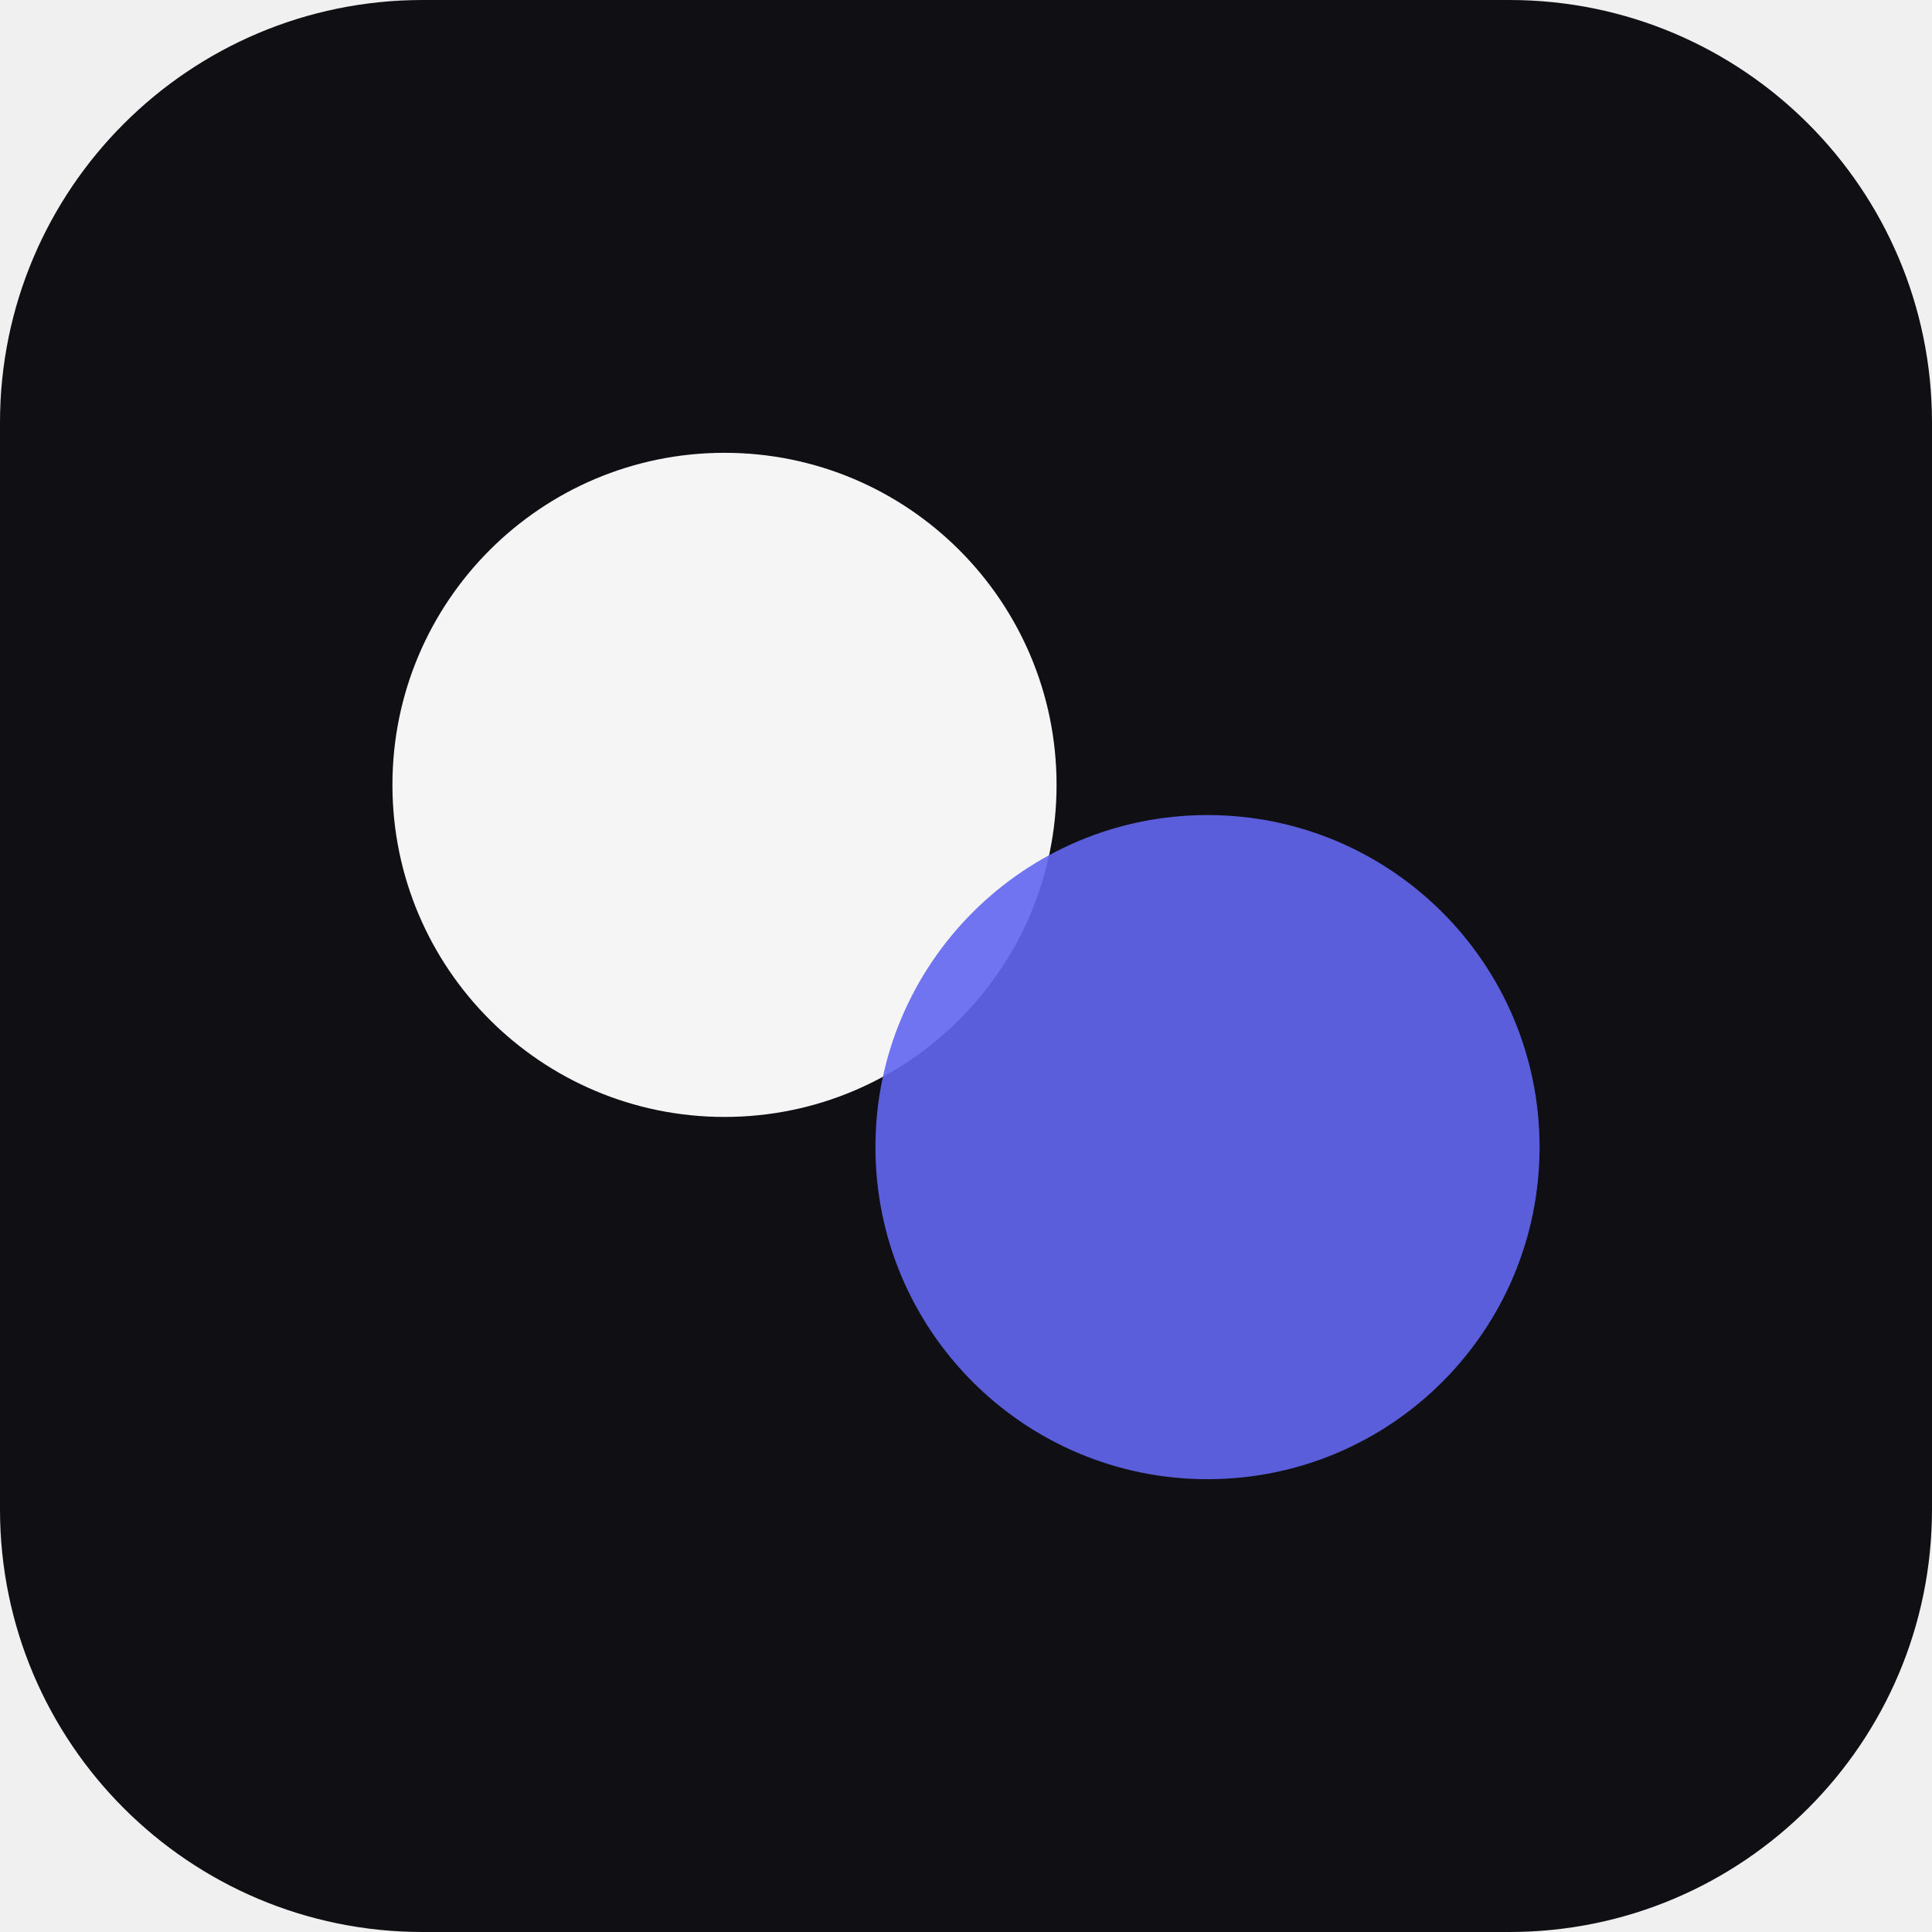
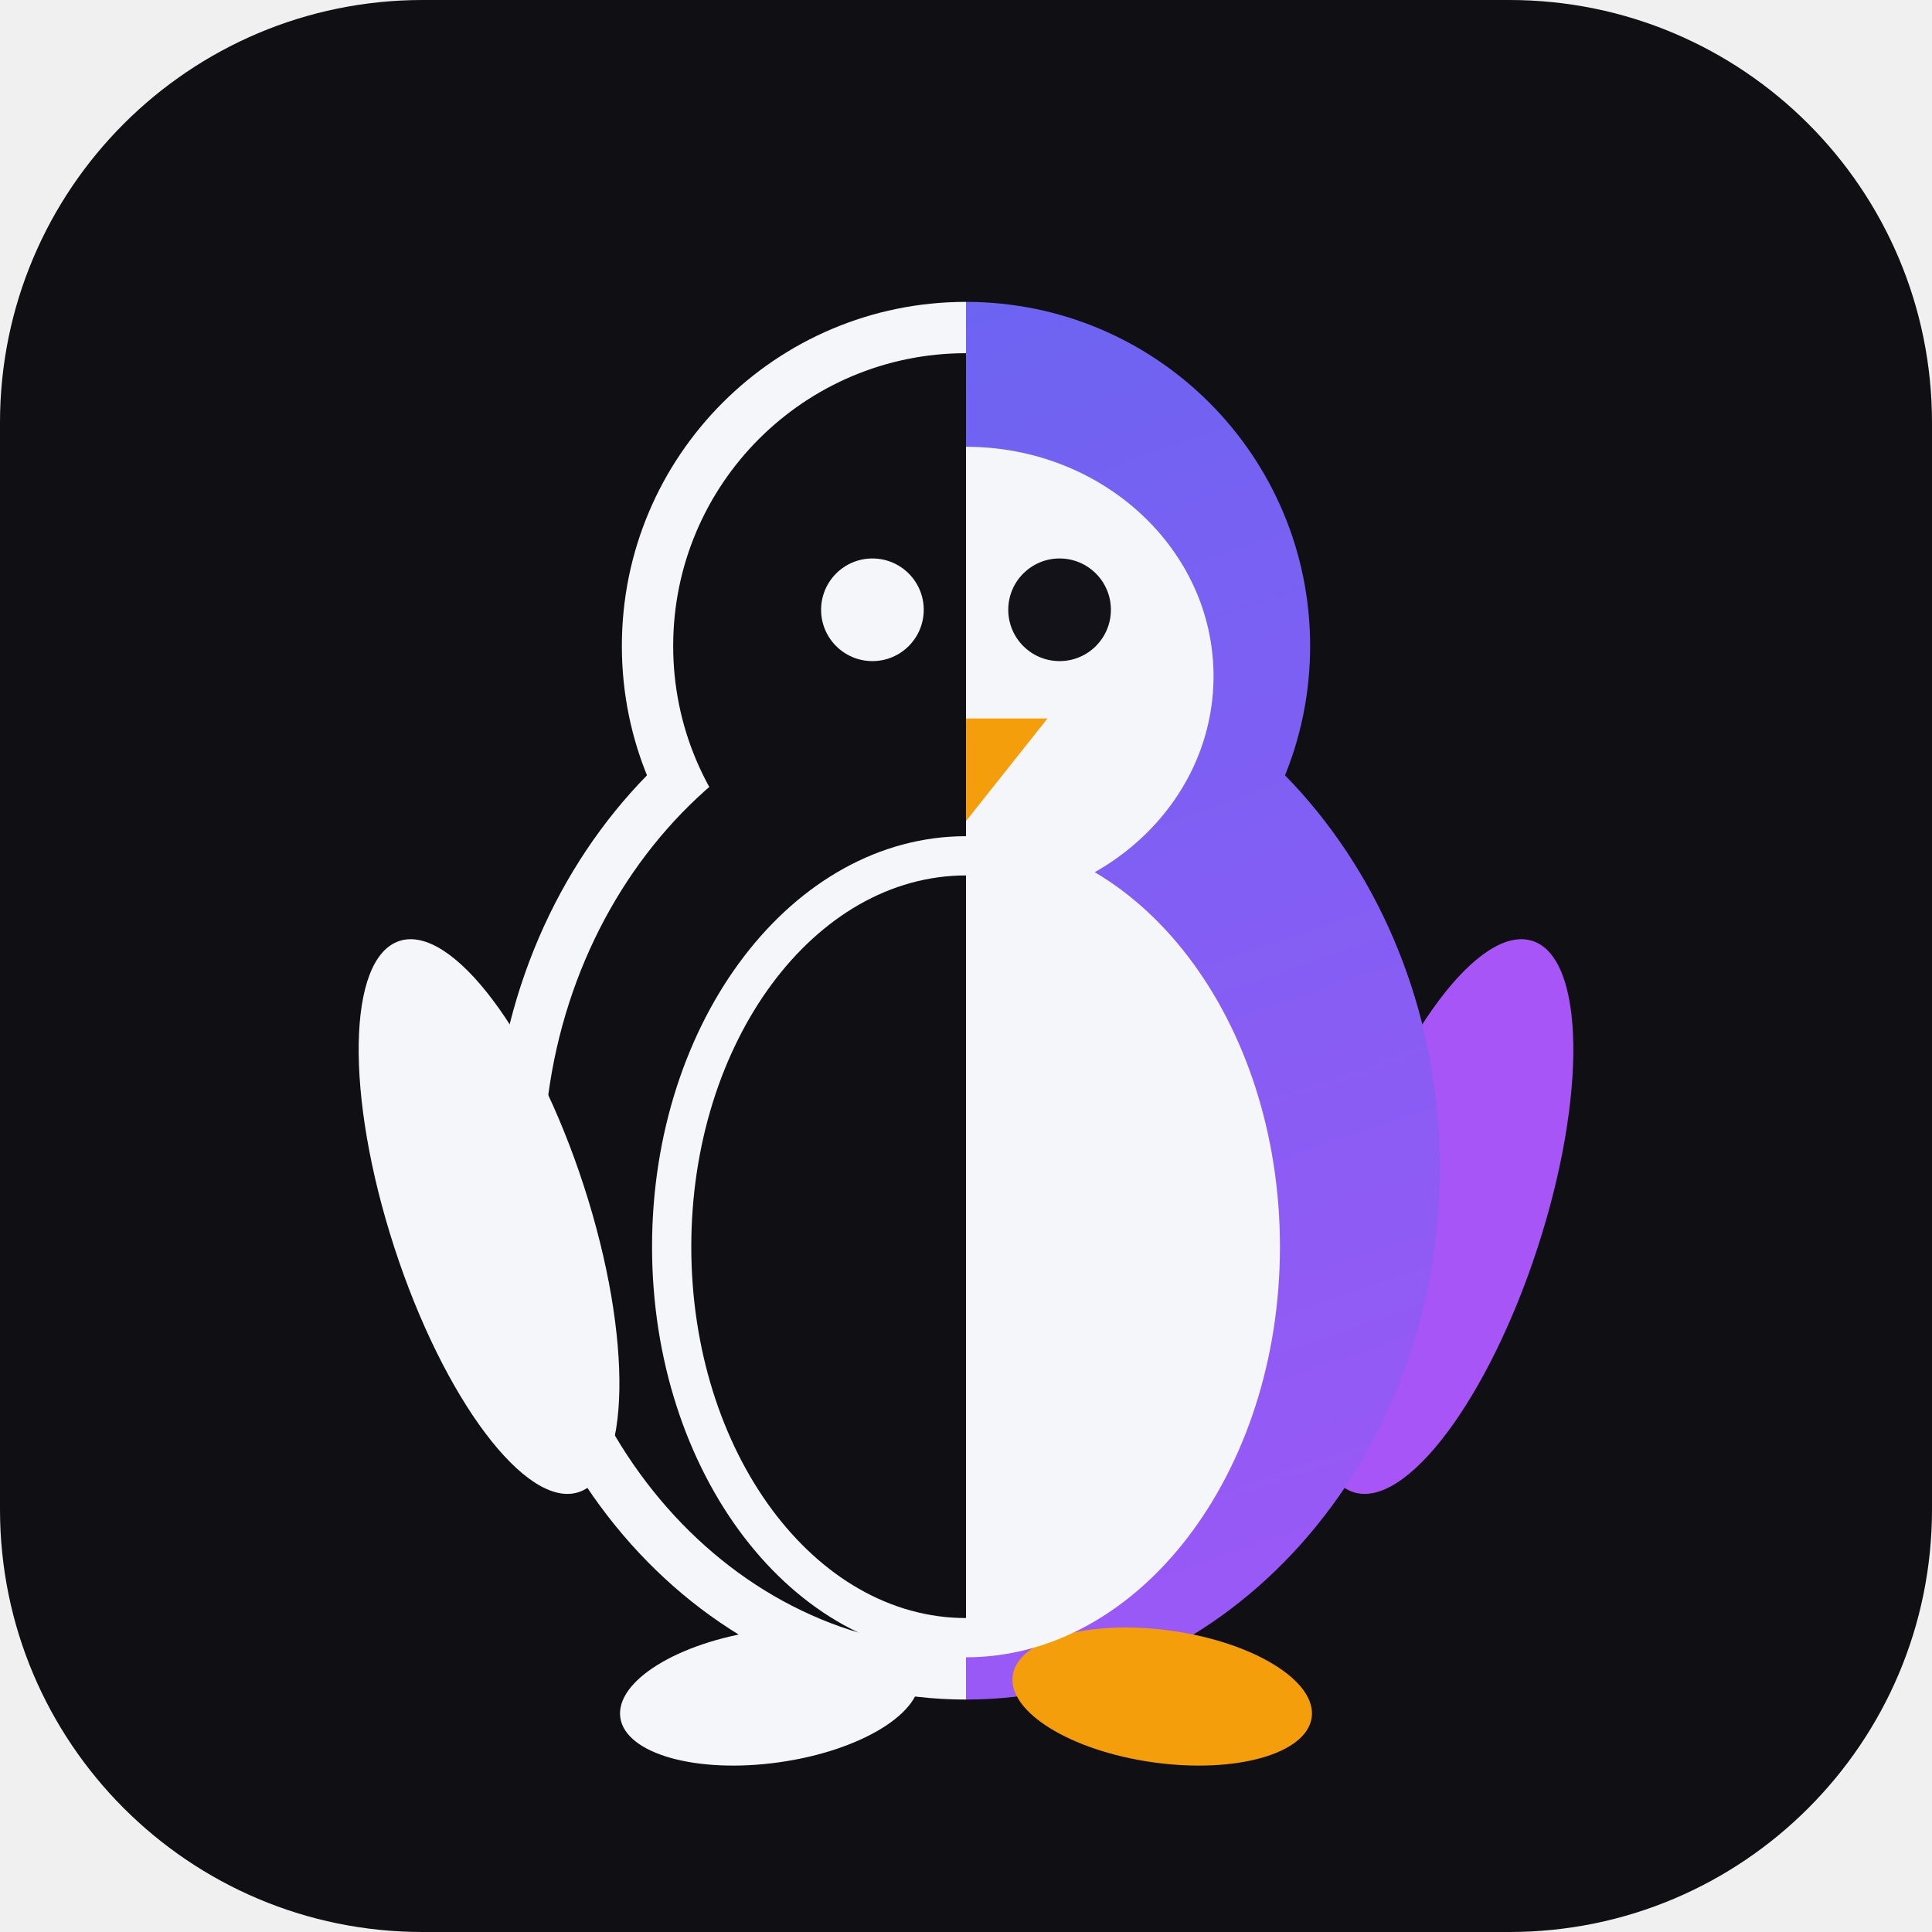
<svg xmlns="http://www.w3.org/2000/svg" viewBox="0 0 64 64" role="img" aria-label="OpenThemeGenerator">
+   <defs>
+     <linearGradient id="painted" x1="32" y1="0" x2="54" y2="64" gradientUnits="userSpaceOnUse">
+       <stop offset="0" stop-color="#6366f1" />
+       <stop offset="1" stop-color="#a855f7" />
+     </linearGradient>
+     <clipPath id="bare">
+       <rect x="0" y="0" width="32" height="64" />
+     </clipPath>
+     <clipPath id="themed">
+       <rect x="32" y="0" width="32" height="64" />
+     </clipPath>
+     <mask id="body-edge">
+       <ellipse cx="32" cy="38.7" rx="15.7" ry="17.6" fill="#fff" />
+       <ellipse cx="32" cy="21.4" rx="11.4" ry="11.4" fill="#fff" />
+       <ellipse cx="32" cy="38.7" rx="14" ry="15.9" fill="#000" />
+       <ellipse cx="32" cy="21.4" rx="9.7" ry="9.7" fill="#000" />
+     </mask>
+     <mask id="belly-edge">
+       <ellipse cx="32" cy="41.3" rx="10.4" ry="13.6" fill="#fff" />
+       <ellipse cx="32" cy="41.3" rx="9.1" ry="12.3" fill="#000" />
+     </mask>
+   </defs>
  <rect width="64" height="64" rx="14" fill="#101014" />
-   <circle cx="24" cy="26" r="11" fill="#f5f5f5" />
-   <circle cx="40" cy="38" r="11" fill="#6366f1" opacity="0.9" />
+   <g clip-path="url(#themed)">
+     <ellipse cx="47.8" cy="40.3" rx="3.3" ry="9.6" transform="rotate(18 47.8 40.3)" fill="#a855f7" />
+     <ellipse cx="32" cy="38.7" rx="15.7" ry="17.6" fill="url(#painted)" />
+     <ellipse cx="32" cy="21.4" rx="11.4" ry="11.4" fill="url(#painted)" />
+     <ellipse cx="38.5" cy="56.2" rx="5" ry="2.2" transform="rotate(8 38.5 56.2)" fill="#f59e0b" />
+     <ellipse cx="32" cy="41.3" rx="10.4" ry="13.6" fill="#f5f6fa" />
+     <ellipse cx="32" cy="22.4" rx="8.2" ry="7.6" fill="#f5f6fa" />
+     <path d="M29.3 23.8h5.4L32 27.2Z" fill="#f59e0b" />
+     <circle cx="35.1" cy="20.2" r="1.7" fill="#121218" />
+   </g>
+   <g clip-path="url(#bare)" fill="#f5f6fa">
+     <rect width="64" height="64" mask="url(#body-edge)" />
+     <rect width="64" height="64" mask="url(#belly-edge)" />
+     <ellipse cx="16.2" cy="40.3" rx="3.3" ry="9.6" transform="rotate(-18 16.2 40.3)" />
+     <ellipse cx="25.5" cy="56.2" rx="5" ry="2.2" transform="rotate(-8 25.5 56.2)" />
+     <circle cx="28.9" cy="20.2" r="1.7" />
+   </g>
</svg>
